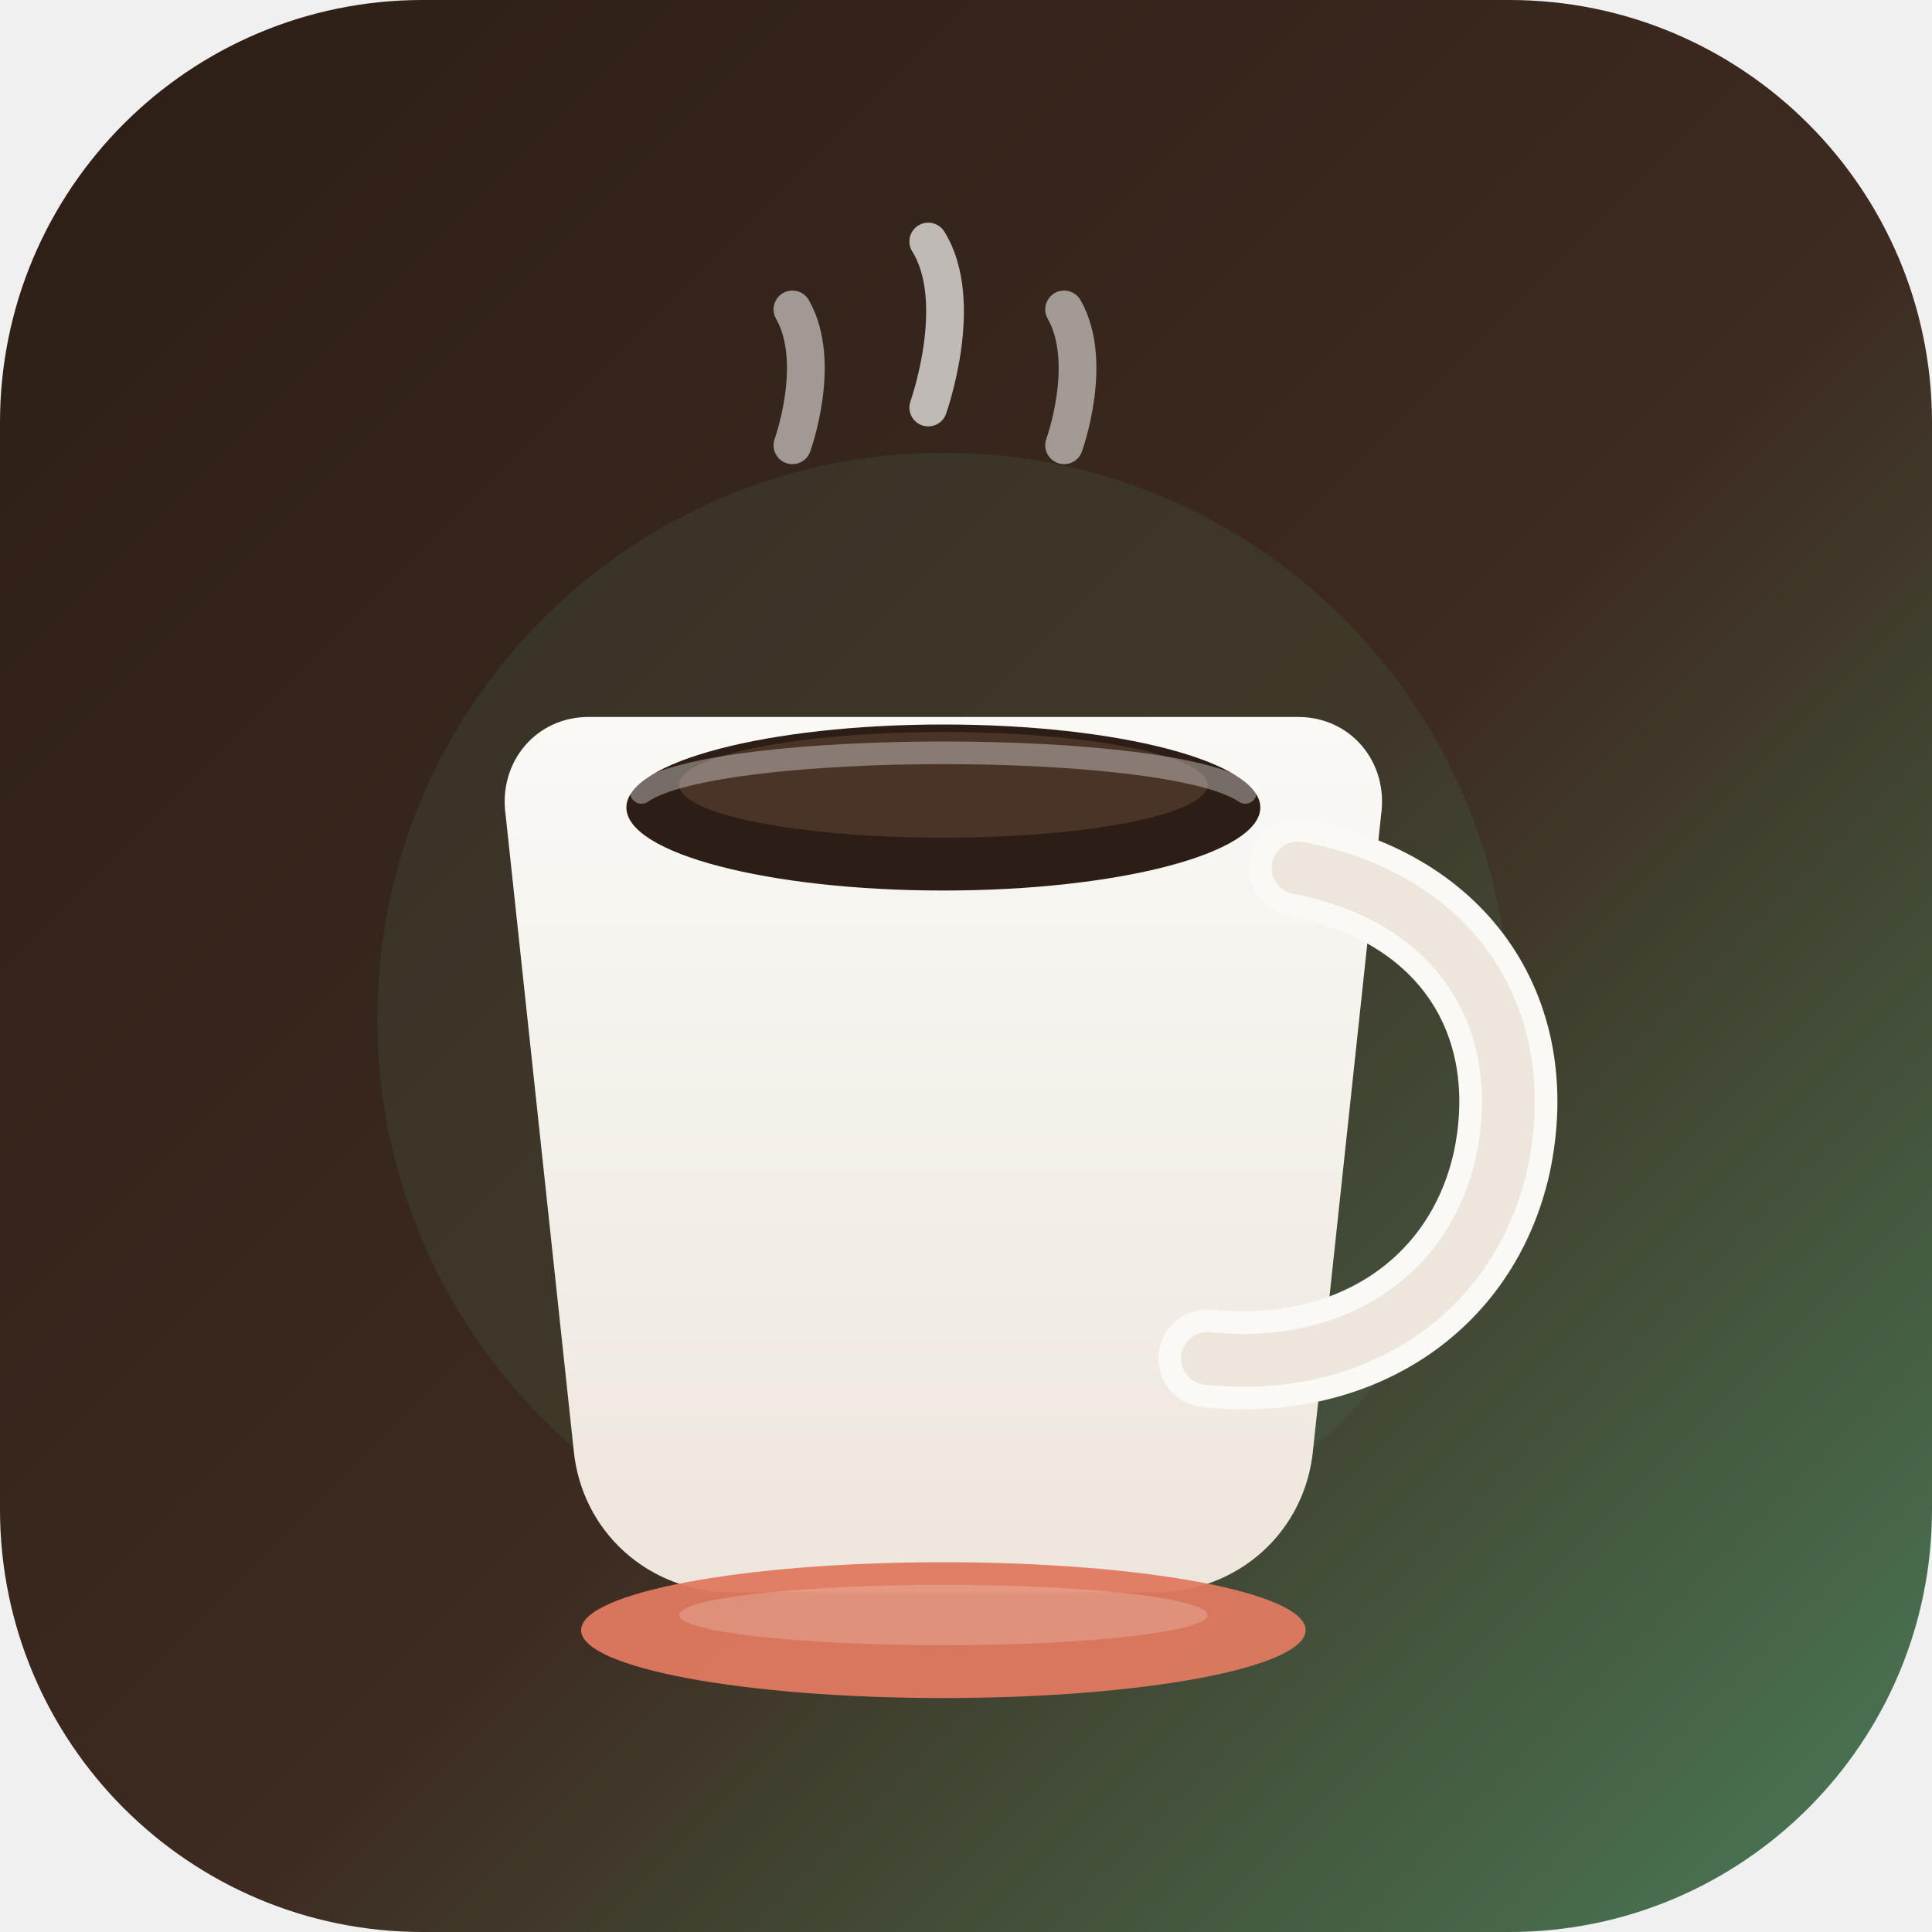
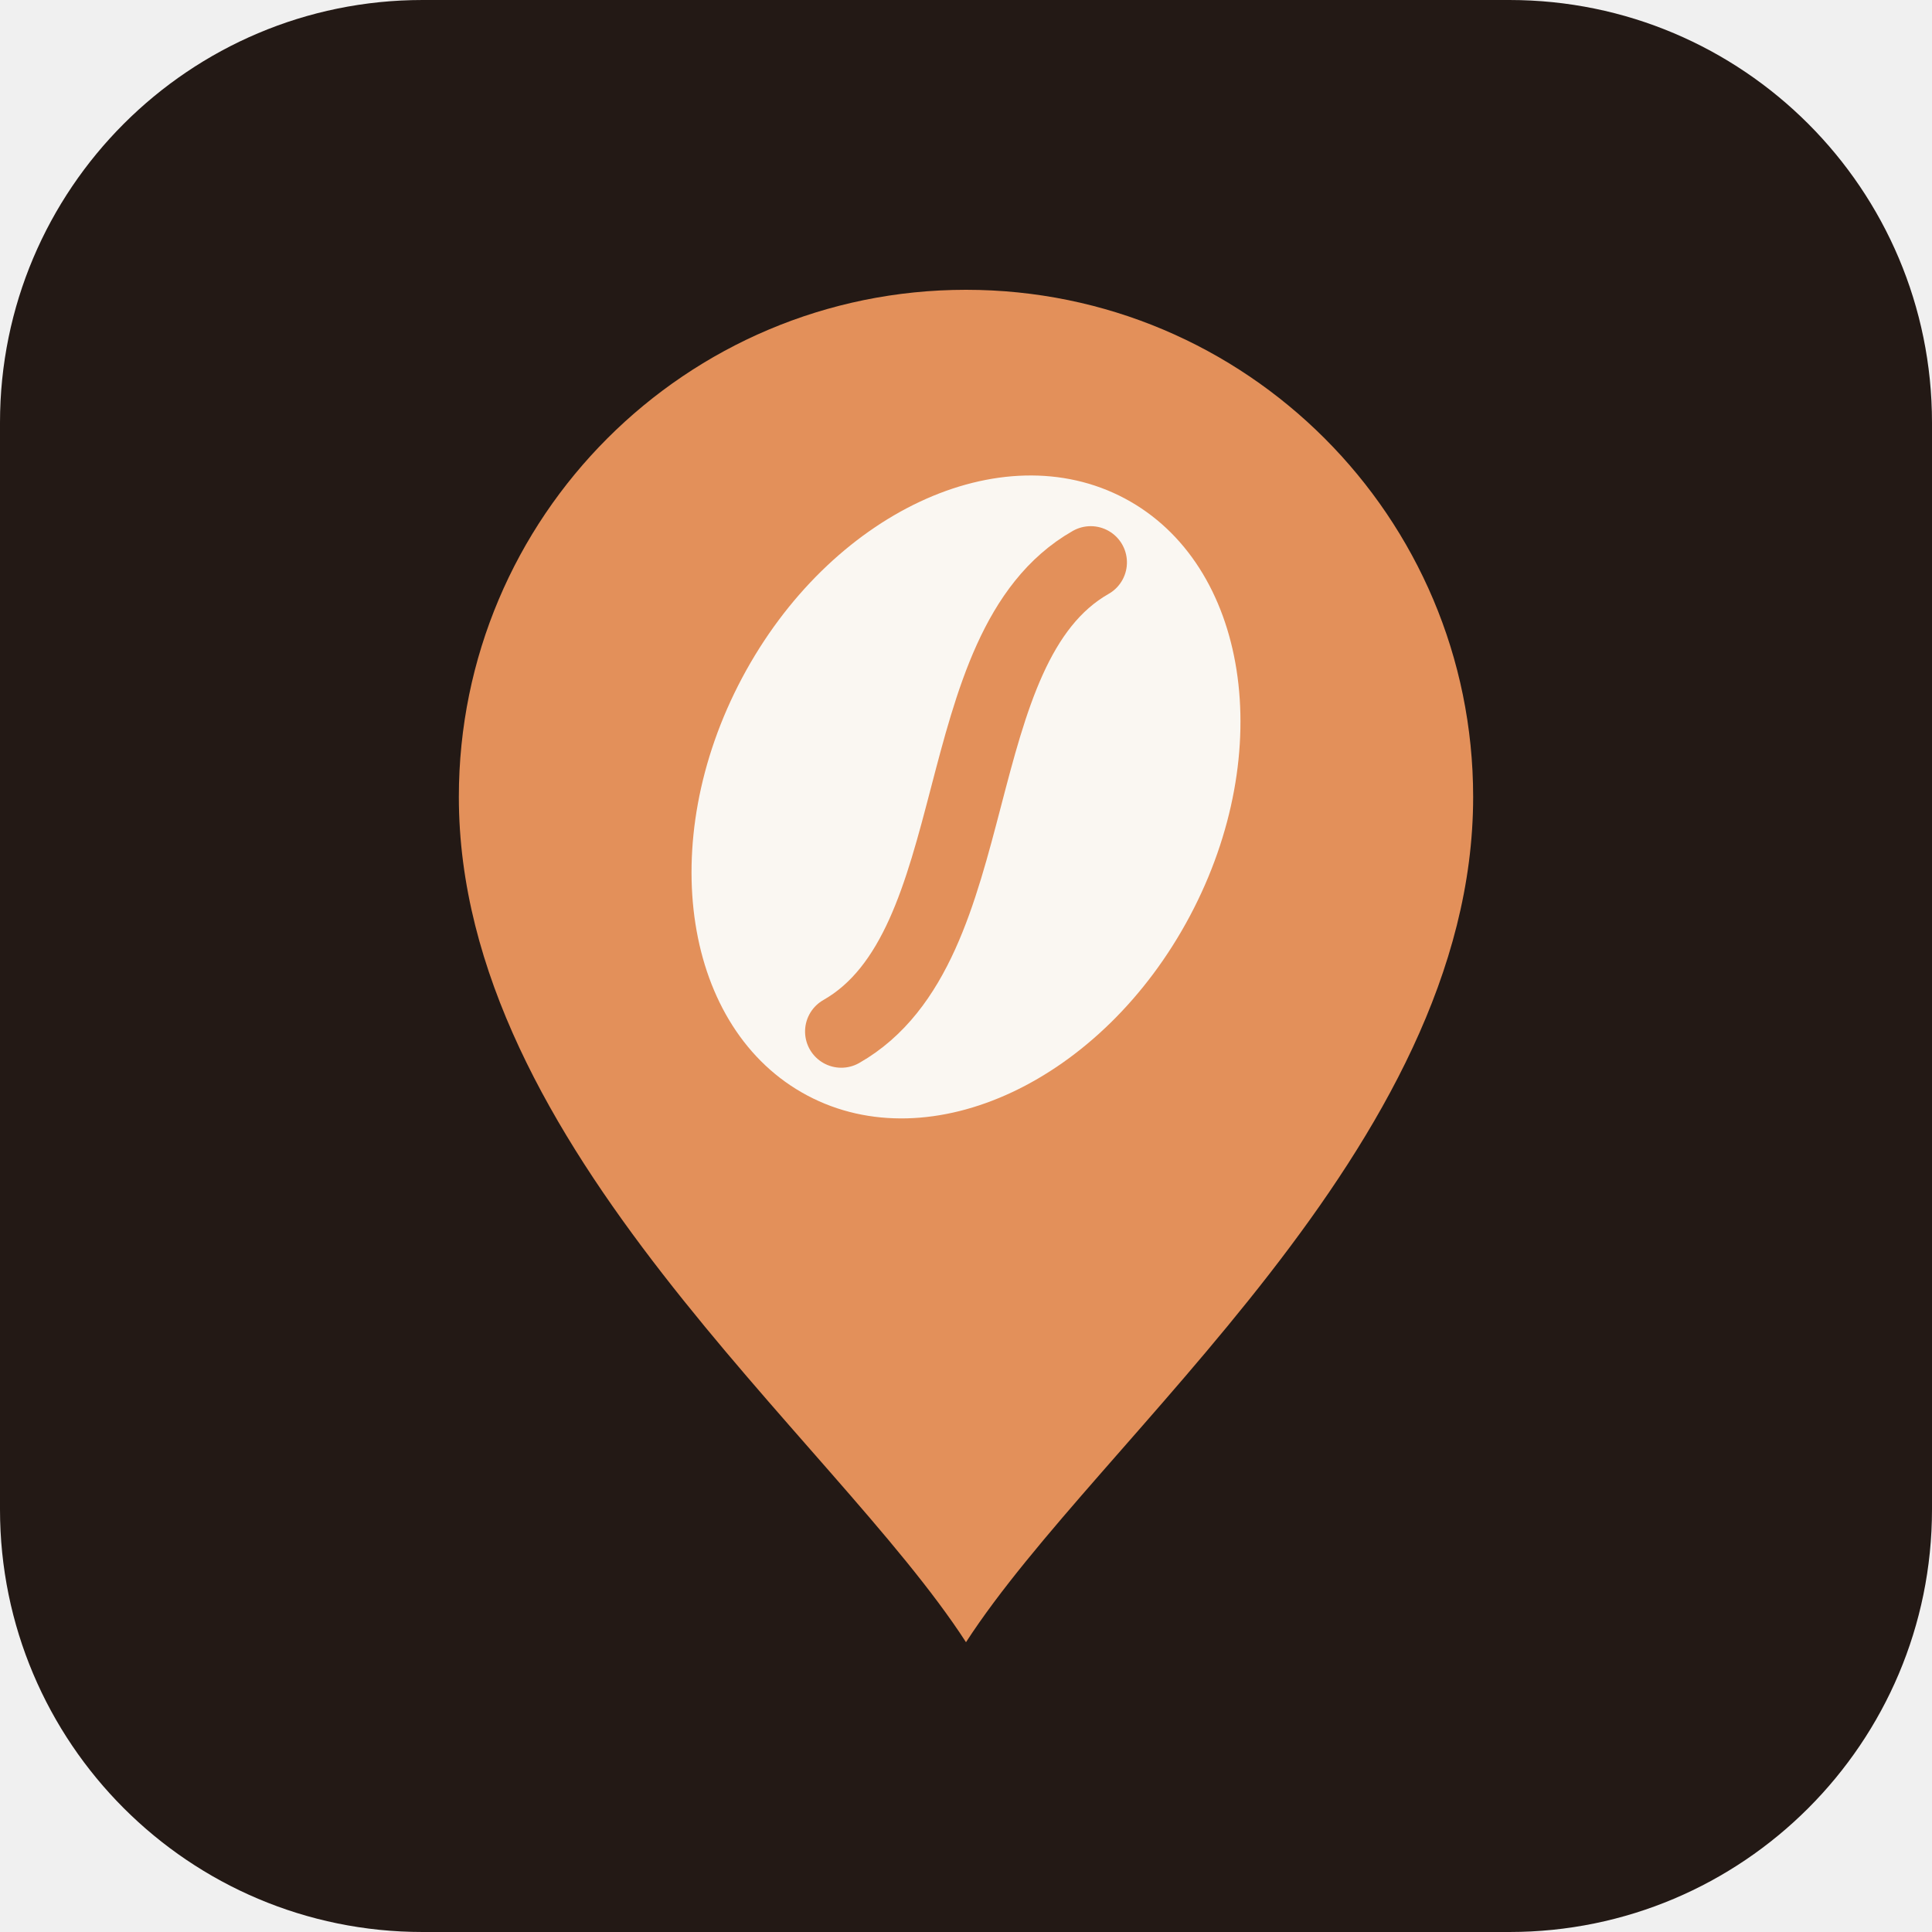
- <svg xmlns="http://www.w3.org/2000/svg" viewBox="0 0 512 512" role="img" aria-label="DropSpot">
-   <defs>
-     <linearGradient id="bg" x1="0%" y1="0%" x2="100%" y2="100%">
-       <stop offset="0%" stop-color="#2C1E16" />
-       <stop offset="55%" stop-color="#3D2A20" />
-       <stop offset="100%" stop-color="#4A7C59" />
-     </linearGradient>
-     <linearGradient id="cup" x1="0%" y1="0%" x2="0%" y2="100%">
-       <stop offset="0%" stop-color="#FAF9F6" />
-       <stop offset="100%" stop-color="#EDE6DC" />
-     </linearGradient>
-   </defs>
-   <rect width="512" height="512" rx="112" fill="url(#bg)" />
-   <circle cx="250" cy="270" r="150" fill="#4A7C59" opacity="0.18" />
-   <path d="M210 118c0 0 8-22 0-36" fill="none" stroke="#FAF9F6" stroke-width="10" stroke-linecap="round" opacity="0.55" />
-   <path d="M246 108c0 0 10-28 0-44" fill="none" stroke="#FAF9F6" stroke-width="10" stroke-linecap="round" opacity="0.7" />
-   <path d="M282 118c0 0 8-22 0-36" fill="none" stroke="#FAF9F6" stroke-width="10" stroke-linecap="round" opacity="0.55" />
-   <path fill="url(#cup)" d="M156 190h188c14 0 24 12 22 26l-18 168c-2 22-20 38-42 38H194c-22 0-40-16-42-38l-18-168c-2-14 8-26 22-26z" />
-   <ellipse cx="250" cy="214" rx="84" ry="22" fill="#2C1E16" />
-   <ellipse cx="250" cy="208" rx="70" ry="14" fill="#4A3428" />
-   <path fill="none" stroke="#FFFFFF" stroke-width="6" stroke-linecap="round" opacity="0.35" d="M170 210c20-14 140-14 160 0" />
-   <path d="M344 230c42 8 62 40 54 78-8 36-40 56-78 52" fill="none" stroke="#FAF9F6" stroke-width="26" stroke-linecap="round" />
-   <path d="M344 230c42 8 62 40 54 78-8 36-40 56-78 52" fill="none" stroke="#EDE6DC" stroke-width="14" stroke-linecap="round" />
-   <ellipse cx="250" cy="432" rx="96" ry="18" fill="#E07A5F" opacity="0.95" />
-   <ellipse cx="250" cy="428" rx="70" ry="8" fill="#FAF9F6" opacity="0.2" />
+ <svg xmlns="http://www.w3.org/2000/svg" viewBox="0 0 512 512" role="img" aria-label="Dropspot">
+   <rect width="512" height="512" rx="112" fill="#231915" />
+   <g transform="translate(256 256) scale(6.4) translate(-32 -33)">
+     <path d="M32 61C26.5 52.5 11 40.5 11 26A21 21 0 0 1 53 26C53 40.5 37.5 52.5 32 61Z" fill="#E3905A" />
+     <g transform="rotate(28 32 26)">
+       <ellipse cx="32" cy="26" rx="10.5" ry="14" fill="#FAF7F2" />
+       <path d="M32 15C28.2 21 35.8 31 32 37" fill="none" stroke="#E3905A" stroke-width="3" stroke-linecap="round" />
+     </g>
+   </g>
</svg>
